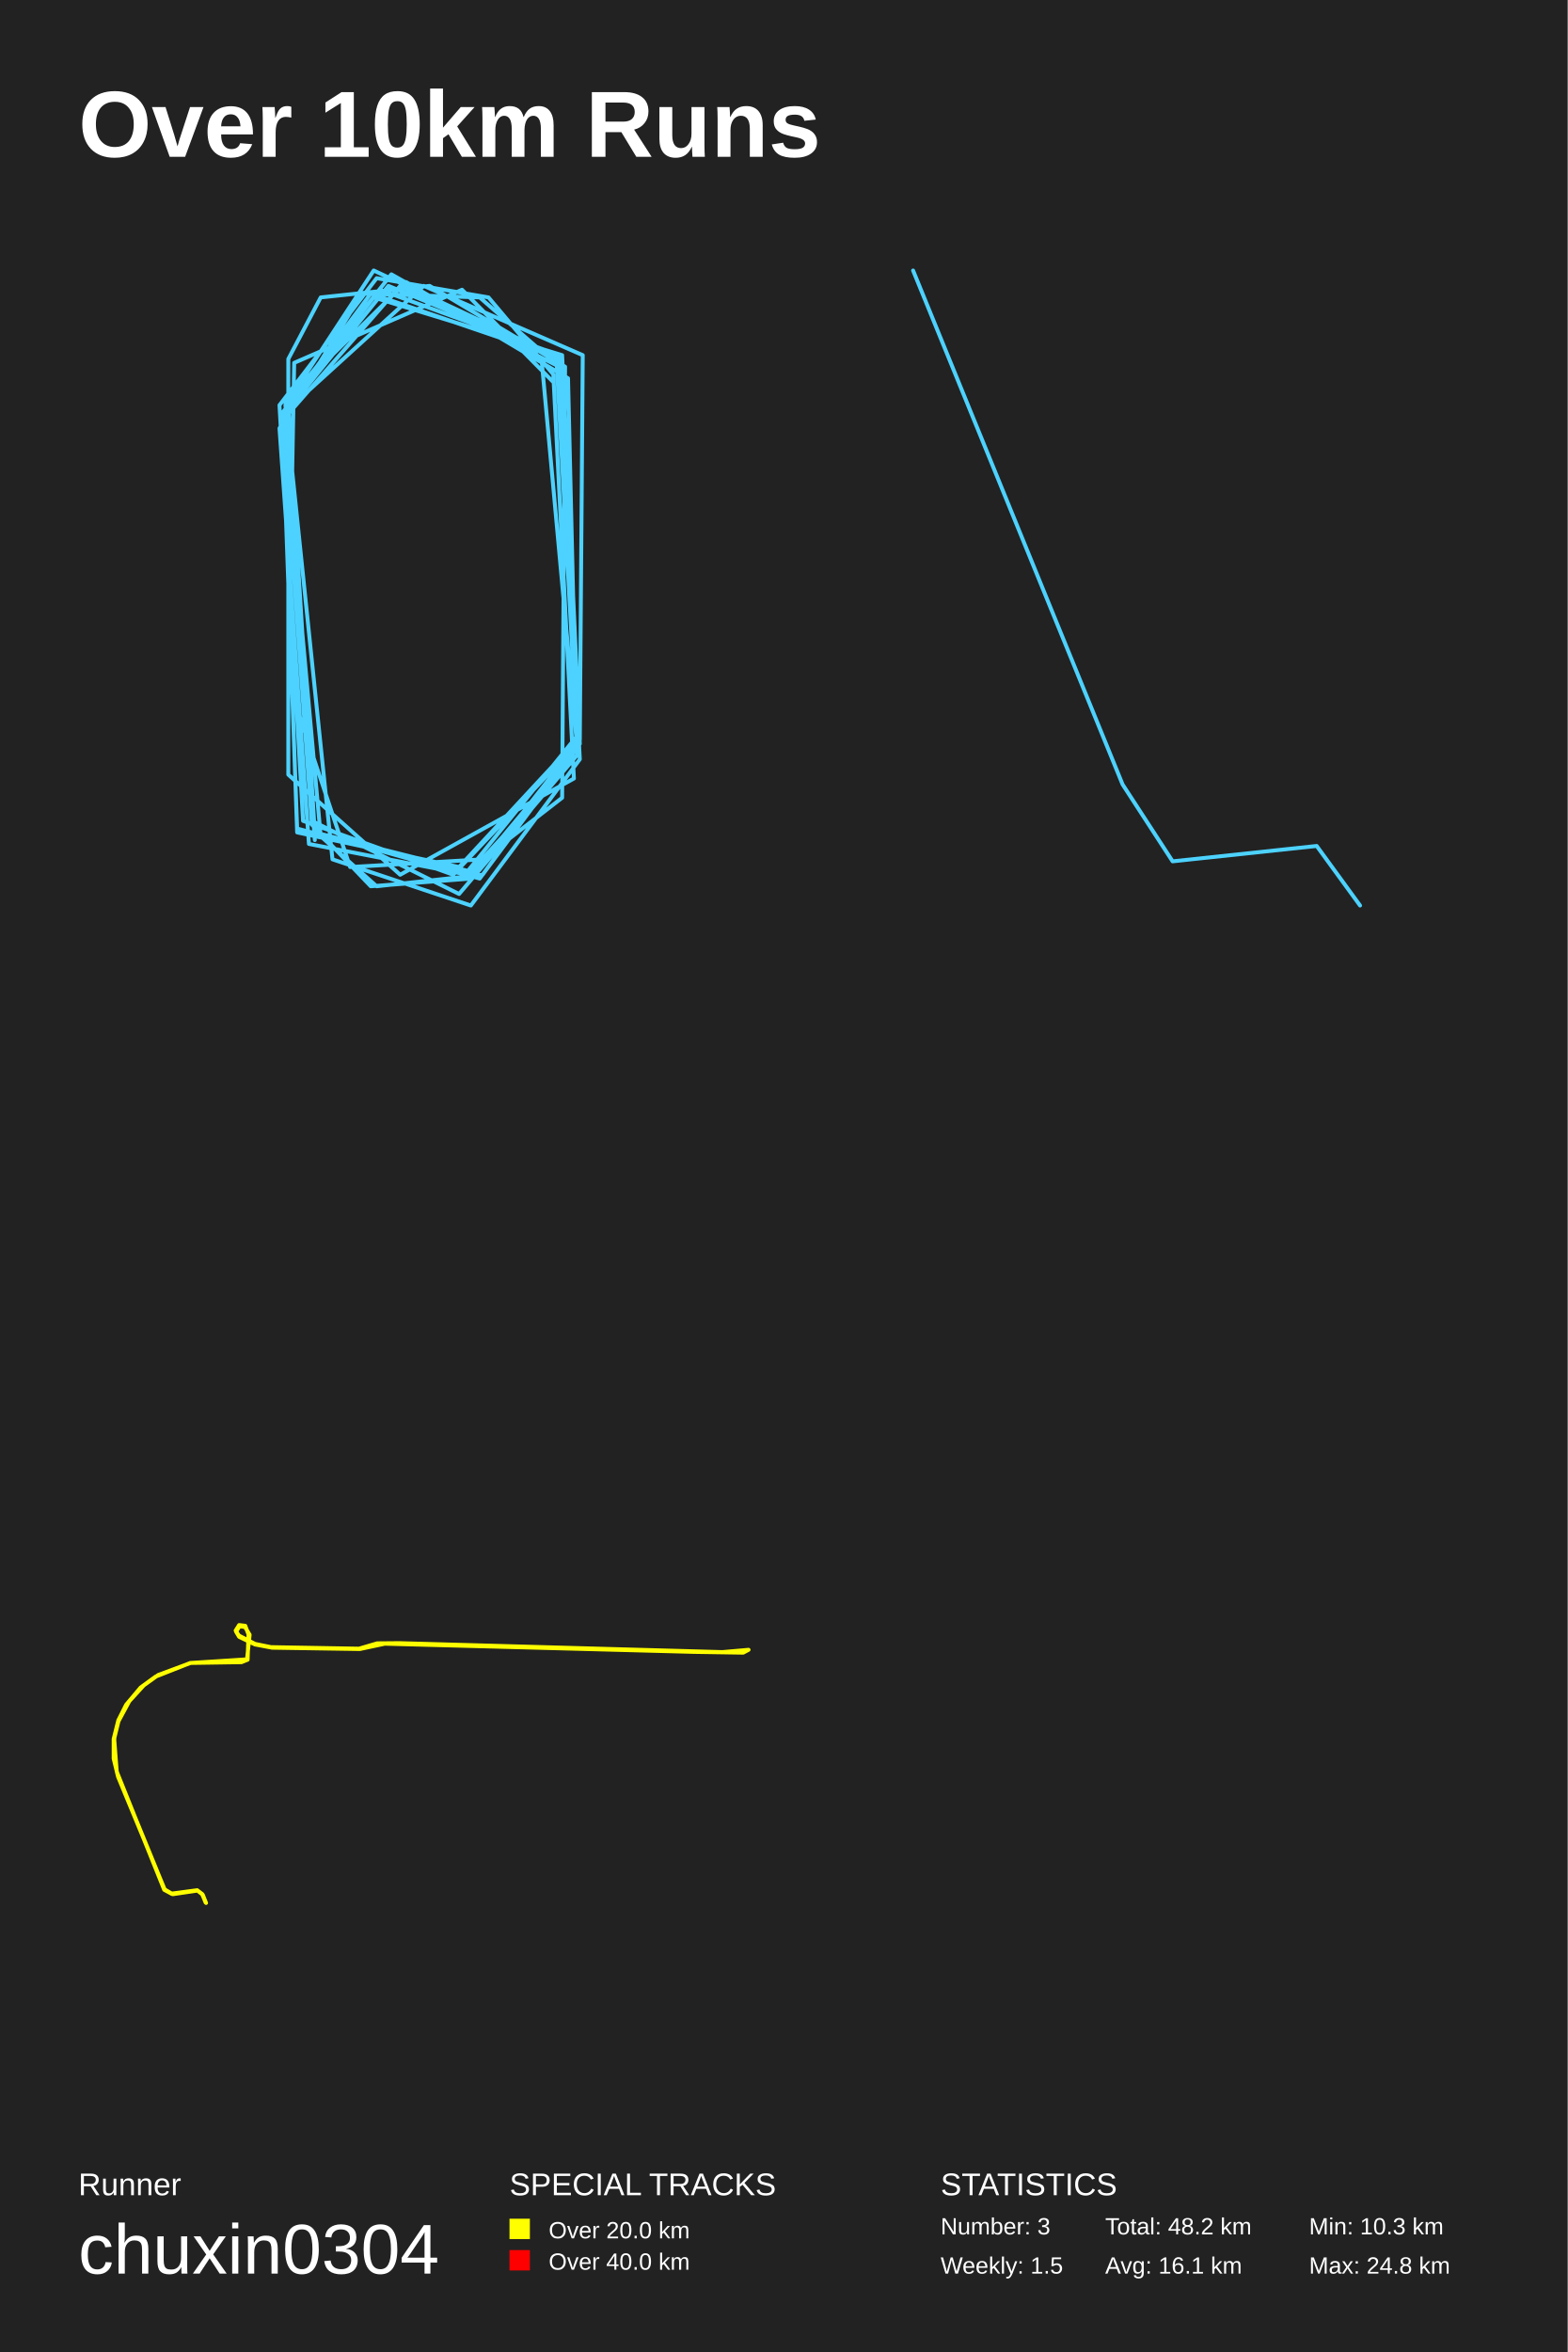
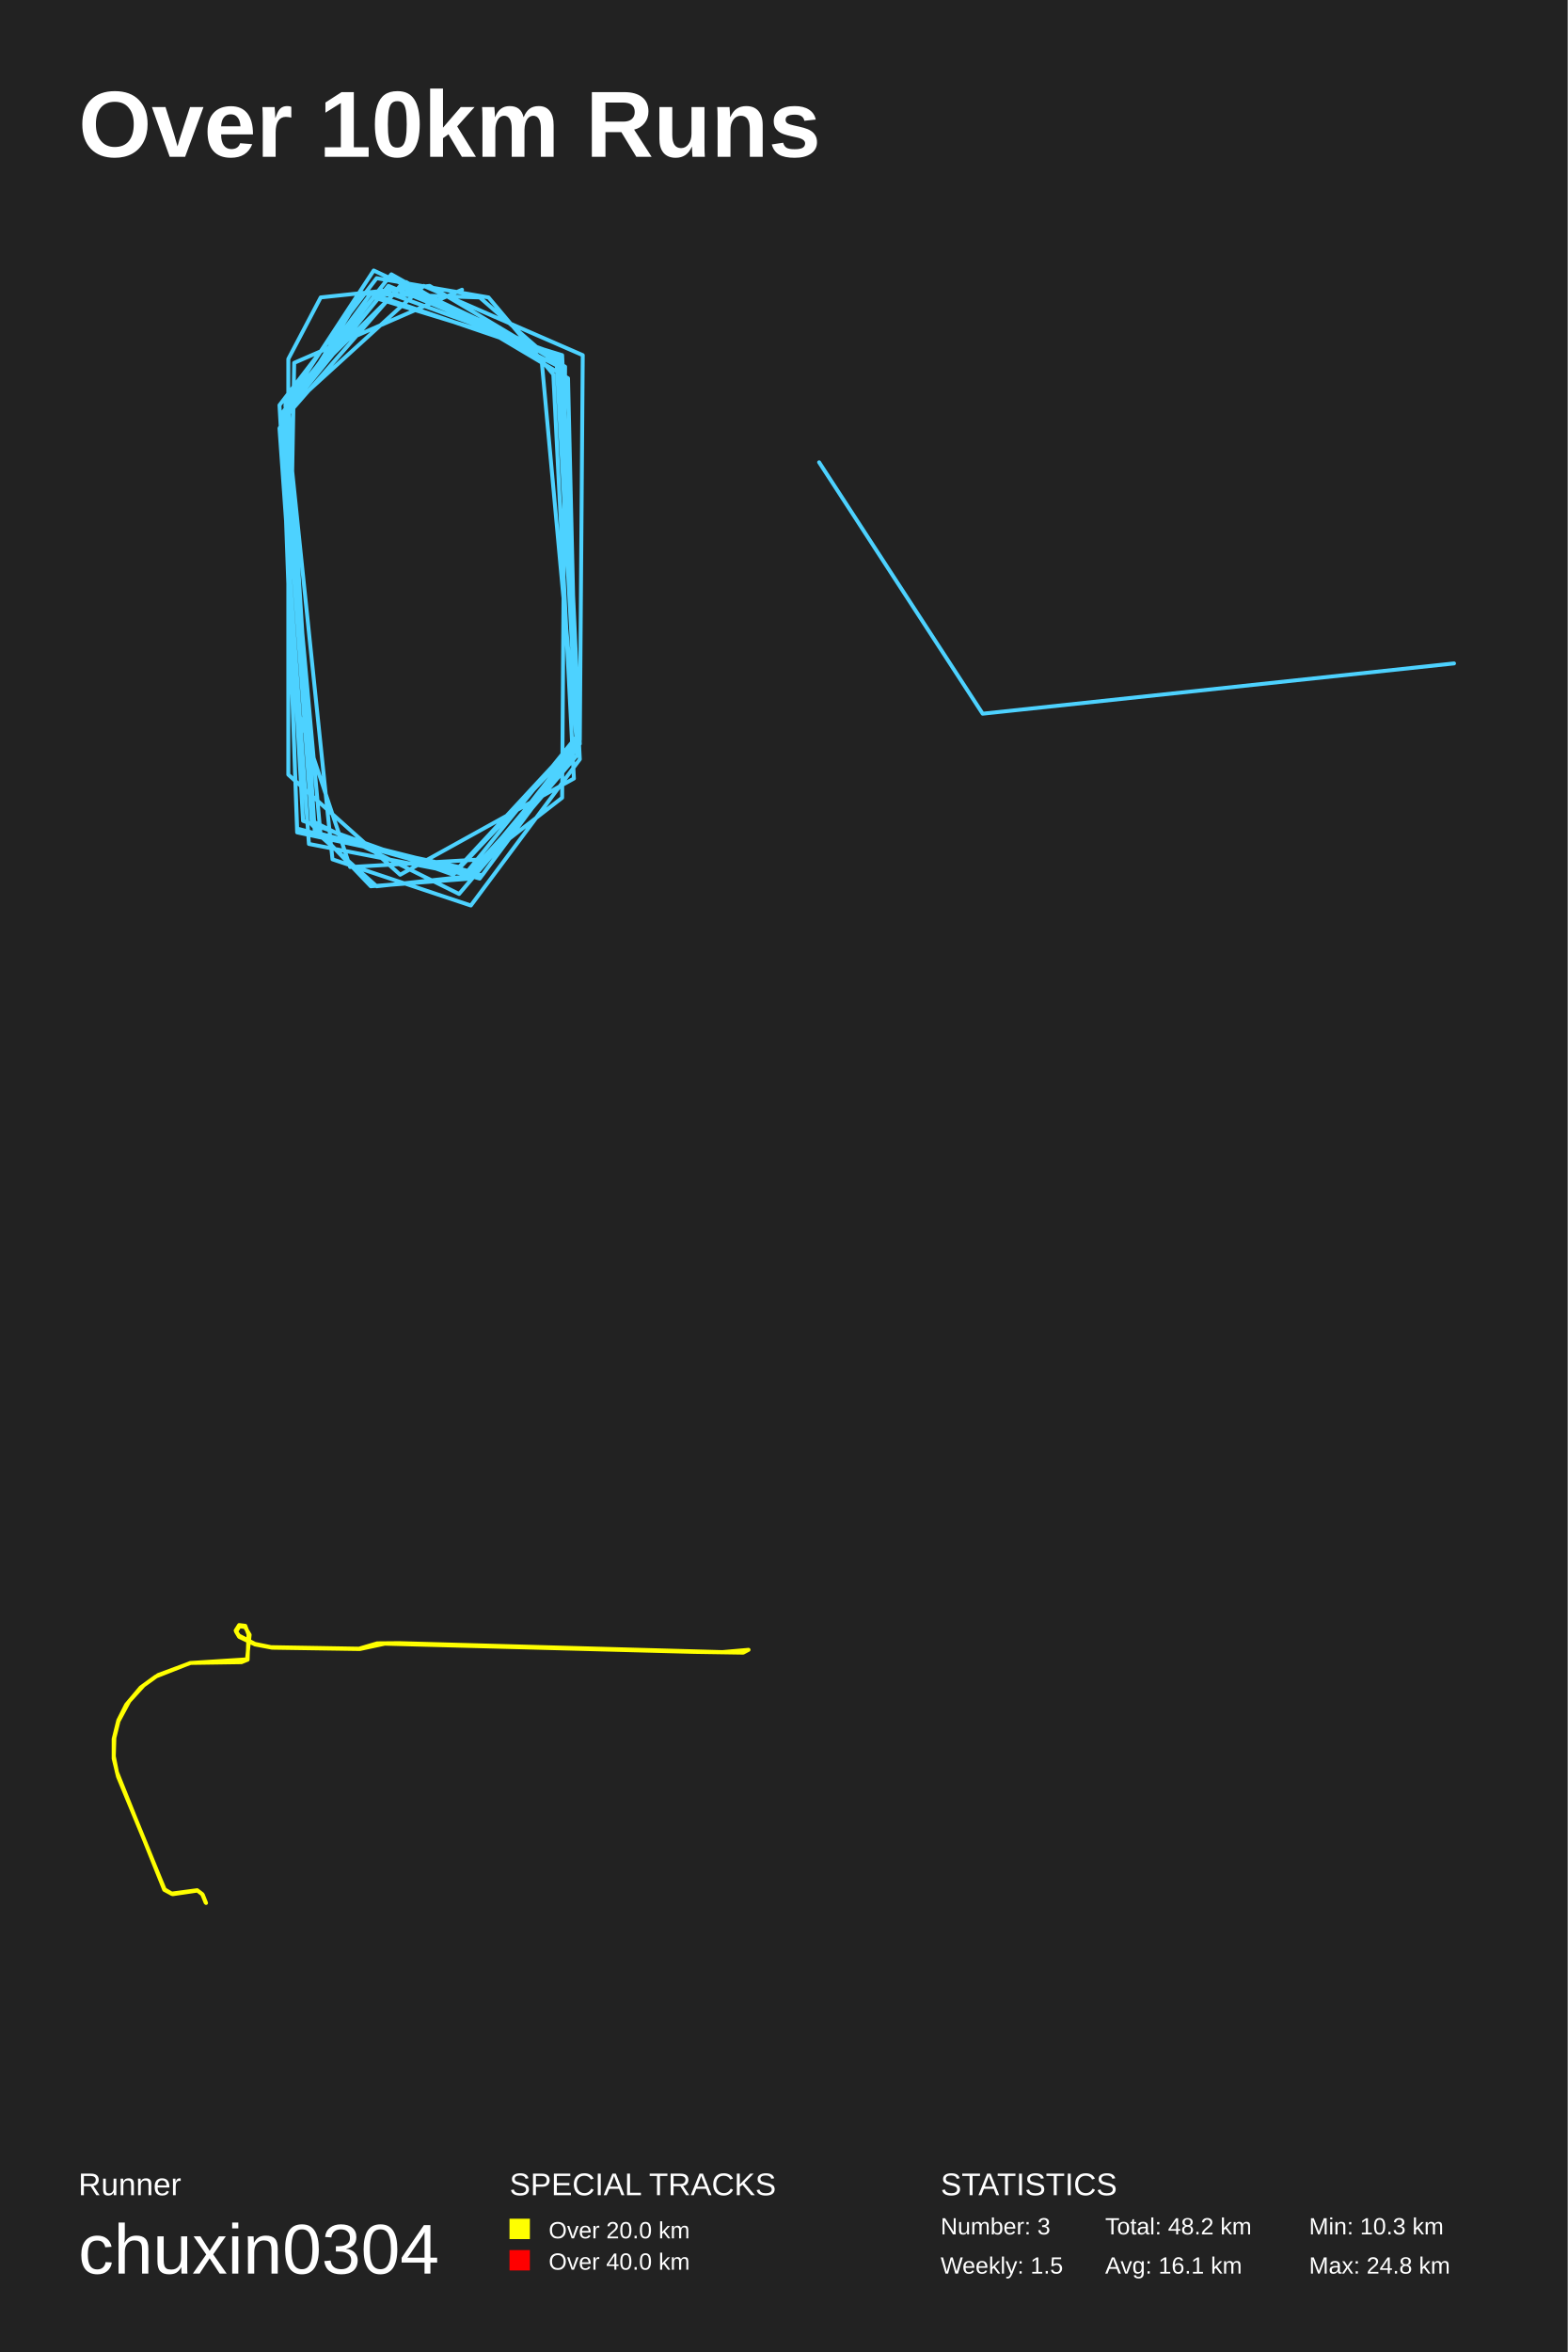
<svg xmlns="http://www.w3.org/2000/svg" baseProfile="full" height="300mm" version="1.1" viewBox="0,0,200,300" width="200mm">
  <defs />
  <rect fill="#222222" height="300" width="200" x="0" y="0" />
  <text fill="#FFFFFF" style="font-size:12px; font-family:Arial; font-weight:bold;" x="10" y="20">Over 10km Runs</text>
  <text fill="#FFFFFF" style="font-size:4px; font-family:Arial" x="10" y="280">Runner</text>
  <text fill="#FFFFFF" style="font-size:9px; font-family:Arial" x="10" y="290">chuxin0304</text>
  <text fill="#FFFFFF" style="font-size:4px; font-family:Arial" x="65" y="280">SPECIAL TRACKS</text>
  <rect fill="yellow" height="2.6" width="2.6" x="65" y="283" />
  <text fill="#FFFFFF" style="font-size:3px; font-family:Arial" x="70" y="285.5">Over 20.0 km</text>
  <rect fill="red" height="2.6" width="2.6" x="65" y="287" />
  <text fill="#FFFFFF" style="font-size:3px; font-family:Arial" x="70" y="289.5">Over 40.0 km</text>
  <text fill="#FFFFFF" style="font-size:4px; font-family:Arial" x="120" y="280">STATISTICS</text>
  <text fill="#FFFFFF" style="font-size:3px; font-family:Arial" x="120" y="285">Number: 3</text>
  <text fill="#FFFFFF" style="font-size:3px; font-family:Arial" x="120" y="290">Weekly: 1.5</text>
  <text fill="#FFFFFF" style="font-size:3px; font-family:Arial" x="141" y="285">Total: 48.2 km</text>
  <text fill="#FFFFFF" style="font-size:3px; font-family:Arial" x="141" y="290">Avg: 16.1 km</text>
  <text fill="#FFFFFF" style="font-size:3px; font-family:Arial" x="167" y="285">Min: 10.3 km</text>
  <text fill="#FFFFFF" style="font-size:3px; font-family:Arial" x="167" y="290">Max: 24.8 km</text>
-   <polyline fill="none" opacity="1" points="70.589,48.737 58.944,36.955 37.533,46.282 36.782,87.027 44.67,110.591 61.574,109.609 71.716,101.755 72.092,46.773 54.812,36.464 40.914,37.936 36.782,45.791 36.782,98.809 51.056,111.573 73.218,99.3 70.589,47.755 62.325,37.936 48.051,35.482 35.655,51.682 38.66,104.7 57.817,111.573 73.594,94.882 69.086,45.791 49.929,34.991 36.03,52.664 37.908,106.173 58.569,110.591 73.594,94.391 71.34,46.773 51.056,36.464 36.03,53.646 37.908,105.682 60.071,111.573 73.594,95.373 71.34,46.773 61.198,37.936 46.173,37.445 35.655,54.627 39.411,107.646 59.695,111.573 73.594,96.355 72.467,48.246 51.807,35.973 36.406,51.191 40.162,106.173 59.695,111.082 73.594,93.9 70.965,45.3 49.553,36.464 36.03,53.155 39.787,105.191 47.299,113.045 60.071,112.064 73.97,94.391 74.345,45.3 54.061,36.464 36.782,52.173 40.162,106.173 61.198,112.064 73.97,94.882 71.716,45.3 47.675,37.936 36.03,52.664 40.914,106.664 48.051,113.045 61.574,111.573 73.97,94.391 71.716,45.791 47.675,34.5 36.406,51.682 42.416,109.609 60.071,115.5 73.97,96.846 71.34,45.3 48.426,36.955 36.782,51.191 39.787,104.7 58.569,114.027 73.594,96.355 71.716,45.791 47.299,37.445 36.03,52.664 40.162,107.155" stroke="#4DD2FF" stroke-dasharray="none" stroke-linecap="round" stroke-linejoin="round" stroke-width="0.5" />
-   <polyline fill="none" opacity="1" points="116.488,34.5 143.218,100.06 149.596,109.863 167.979,107.903 173.512,115.5" stroke="#4DD2FF" stroke-dasharray="none" stroke-linecap="round" stroke-linejoin="round" stroke-width="0.5" />
-   <polyline fill="none" opacity="1" points="25.229,241.17 25.806,241.631 26.233,242.676 25.824,241.607 25.155,241.097 21.864,241.534 20.99,240.975 14.965,226.252 14.519,224.017 14.593,221.66 15.114,219.546 16.49,216.995 18.331,214.978 20.19,213.642 24.318,212.111 31.514,211.649 31.849,208.515 31.254,207.519 30.548,207.446 30.12,208.126 30.51,208.782 32.537,209.754 34.713,210.167 45.907,210.337 49.087,209.657 88.601,210.702 94.812,210.799 95.5,210.434 92.153,210.726 50.928,209.584 48.12,209.608 45.795,210.289 34.564,210.094 32.537,209.681 30.473,208.612 30.064,207.98 30.51,207.276 31.291,207.373 31.7,208.466 31.589,211.698 30.808,212.014 24.281,212.111 19.837,213.861 17.94,215.246 16.099,217.432 15.095,219.425 14.5,221.806 14.5,224.308 15.058,226.617 21.008,241 22.05,241.607 25.192,241.145 25.862,241.656 26.289,242.724 25.787,241.607 25.155,241.121 21.938,241.583 20.952,241.048 14.89,225.961 14.574,221.879" stroke="yellow" stroke-dasharray="none" stroke-linecap="round" stroke-linejoin="round" stroke-width="0.5" />
+   <polyline fill="none" opacity="1" points="58.944,36.955 37.533,46.282 36.782,87.027 44.67,110.591 61.574,109.609 71.716,101.755 72.092,46.773 54.812,36.464 40.914,37.936 36.782,45.791 36.782,98.809 51.056,111.573 73.218,99.3 70.589,47.755 62.325,37.936 48.051,35.482 35.655,51.682 38.66,104.7 57.817,111.573 73.594,94.882 69.086,45.791 49.929,34.991 36.03,52.664 37.908,106.173 58.569,110.591 73.594,94.391 71.34,46.773 51.056,36.464 36.03,53.646 37.908,105.682 60.071,111.573 73.594,95.373 71.34,46.773 61.198,37.936 46.173,37.445 35.655,54.627 39.411,107.646 59.695,111.573 73.594,96.355 72.467,48.246 51.807,35.973 36.406,51.191 40.162,106.173 59.695,111.082 73.594,93.9 70.965,45.3 49.553,36.464 36.03,53.155 39.787,105.191 47.299,113.045 60.071,112.064 73.97,94.391 74.345,45.3 54.061,36.464 36.782,52.173 40.162,106.173 61.198,112.064 73.97,94.882 71.716,45.3 47.675,37.936 36.03,52.664 40.914,106.664 48.051,113.045 61.574,111.573 73.97,94.391 71.716,45.791 47.675,34.5 36.406,51.682 42.416,109.609 60.071,115.5 73.97,96.846 71.34,45.3 48.426,36.955 36.782,51.191 39.787,104.7 58.569,114.027 73.594,96.355 71.716,45.791 47.299,37.445 36.03,52.664" stroke="#4DD2FF" stroke-dasharray="none" stroke-linecap="round" stroke-linejoin="round" stroke-width="0.5" />
+   <polyline fill="none" opacity="1" points="104.5,58.966 125.364,91.034 185.5,84.621" stroke="#4DD2FF" stroke-dasharray="none" stroke-linecap="round" stroke-linejoin="round" stroke-width="0.5" />
+   <polyline fill="none" opacity="1" points="25.806,241.631 26.233,242.676 25.824,241.607 25.155,241.097 21.864,241.534 20.99,240.975 14.965,226.252 14.519,224.017 14.593,221.66 15.114,219.546 16.49,216.995 18.331,214.978 20.19,213.642 24.318,212.111 31.514,211.649 31.849,208.515 31.254,207.519 30.548,207.446 30.12,208.126 30.51,208.782 32.537,209.754 34.713,210.167 45.907,210.337 49.087,209.657 88.601,210.702 94.812,210.799 95.5,210.434 92.153,210.726 50.928,209.584 48.12,209.608 45.795,210.289 34.564,210.094 32.537,209.681 30.473,208.612 30.064,207.98 30.51,207.276 31.291,207.373 31.7,208.466 31.589,211.698 30.808,212.014 24.281,212.111 19.837,213.861 17.94,215.246 16.099,217.432 15.095,219.425 14.5,221.806 14.5,224.308 15.058,226.617 21.008,241 22.05,241.607 25.192,241.145 25.862,241.656 26.289,242.724 25.787,241.607 25.155,241.121 21.938,241.583 20.952,241.048 14.89,225.961" stroke="yellow" stroke-dasharray="none" stroke-linecap="round" stroke-linejoin="round" stroke-width="0.5" />
</svg>
